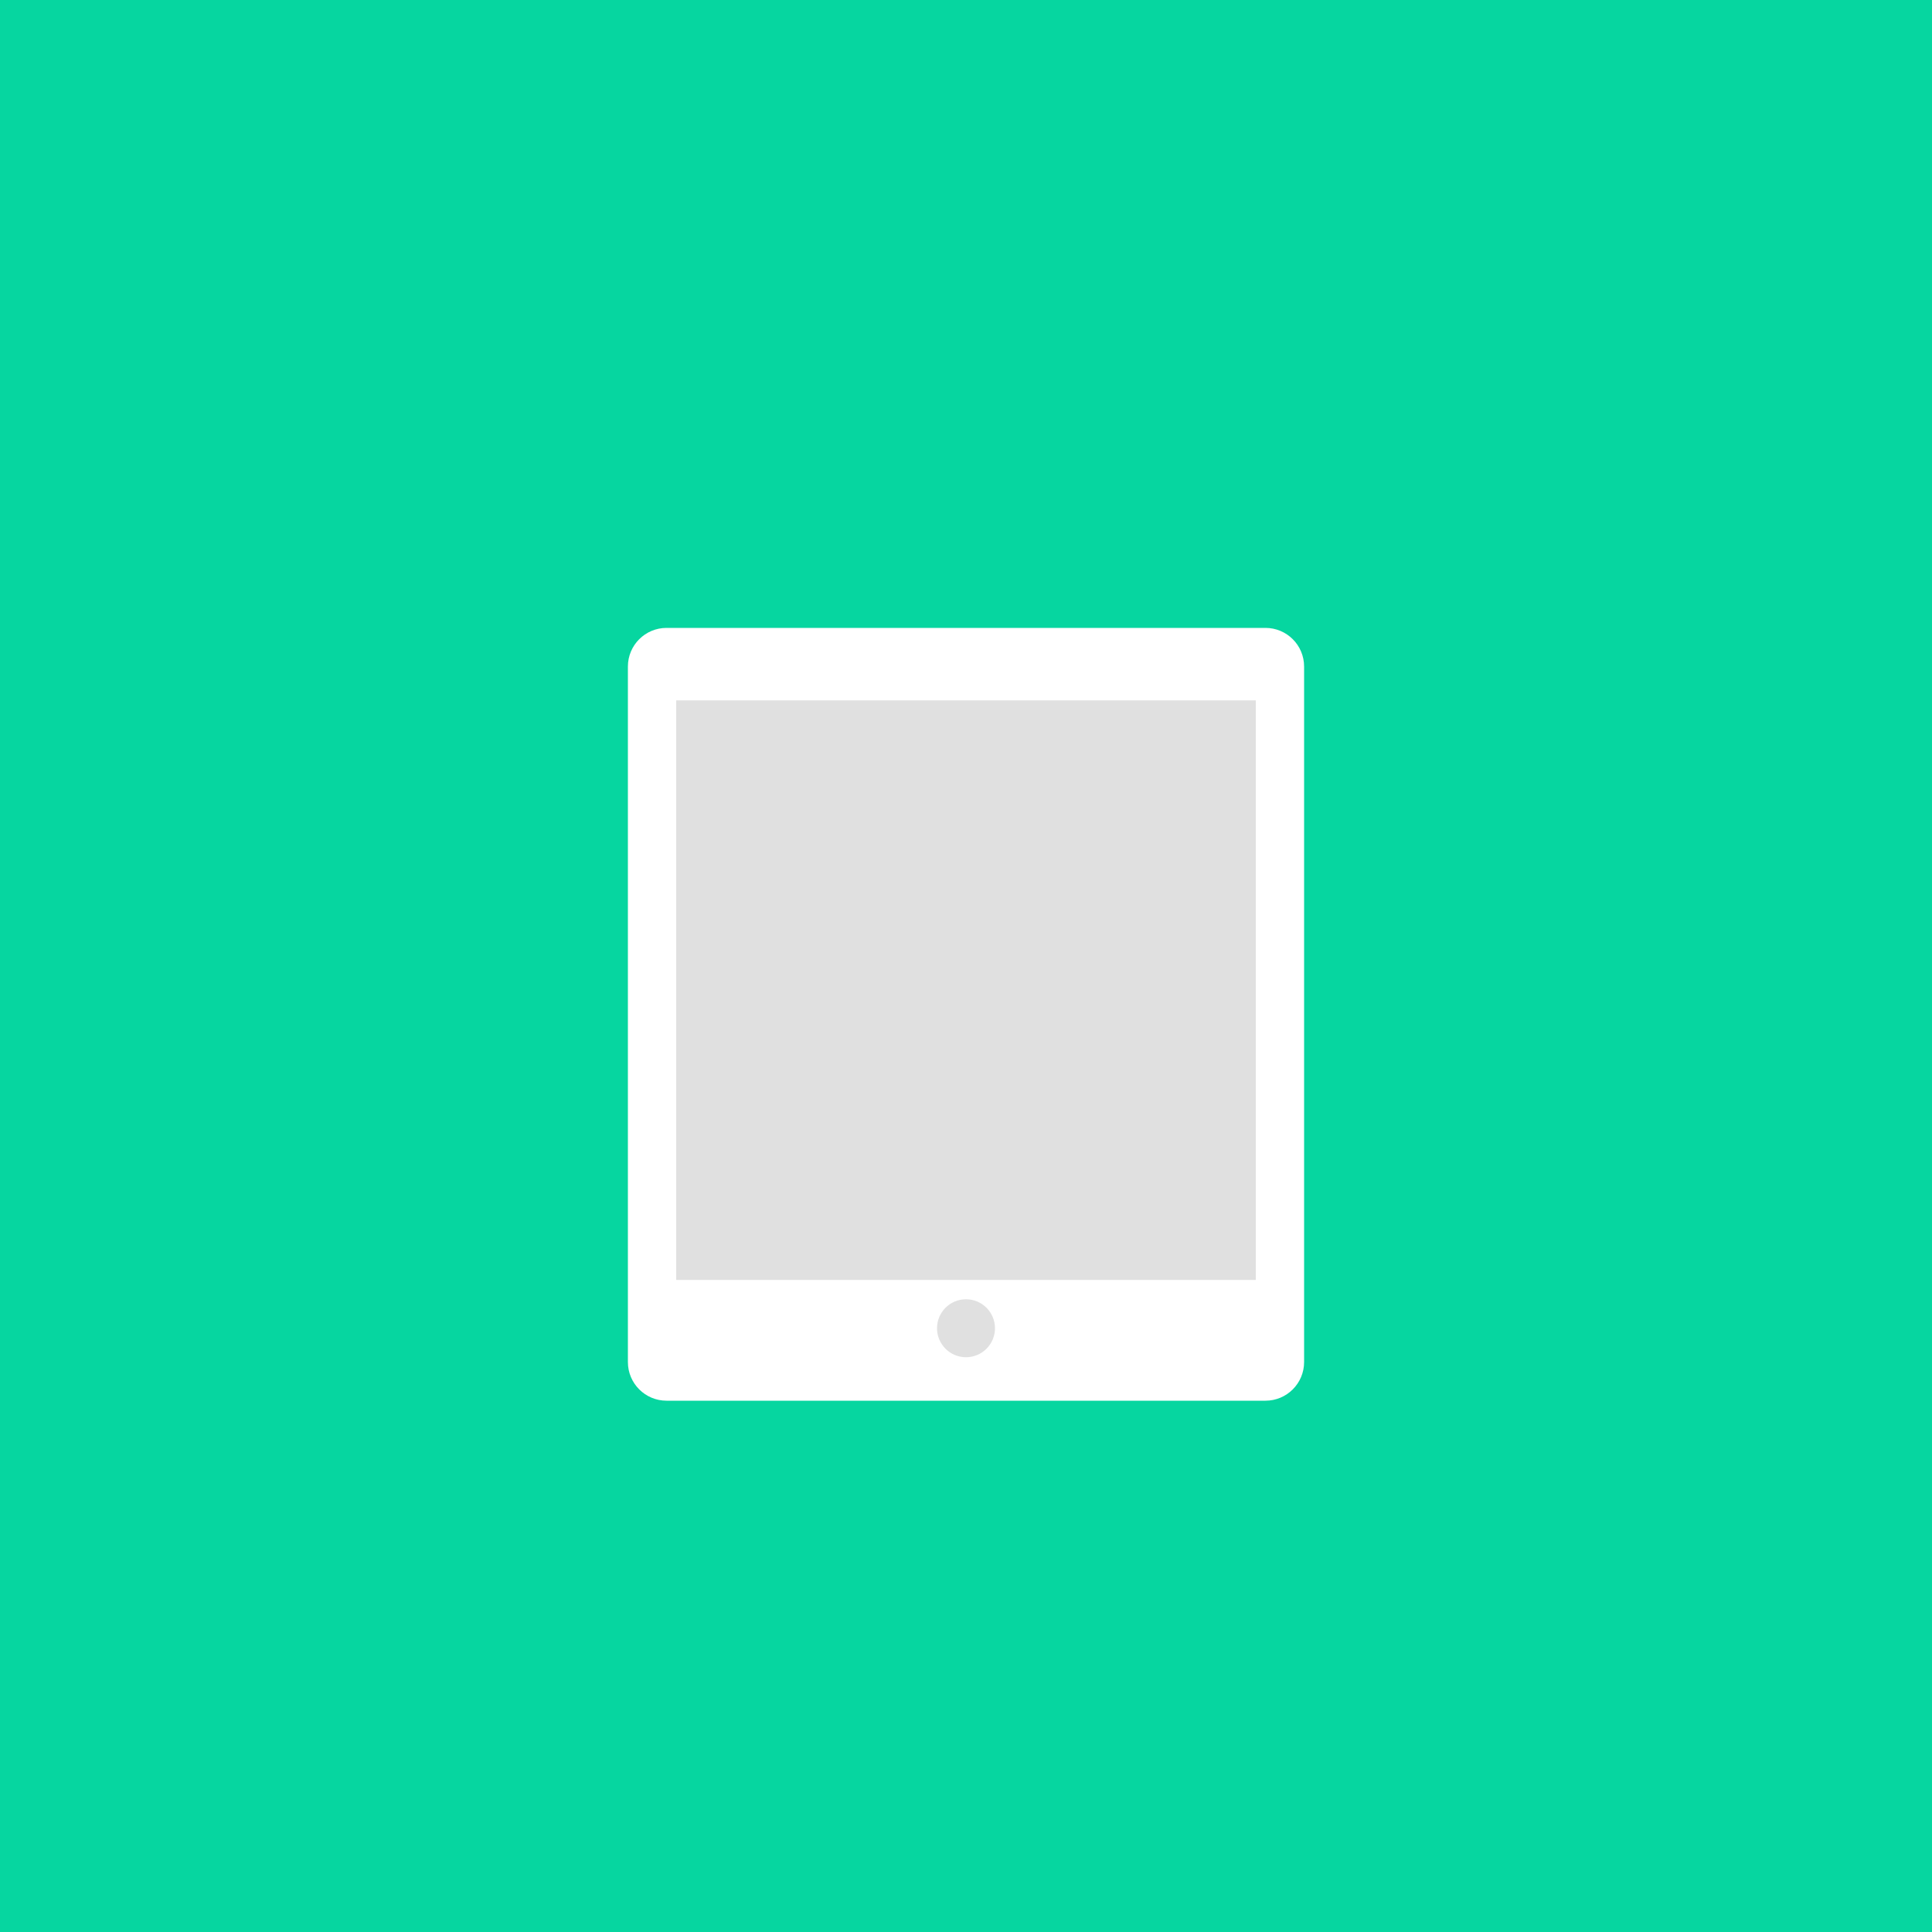
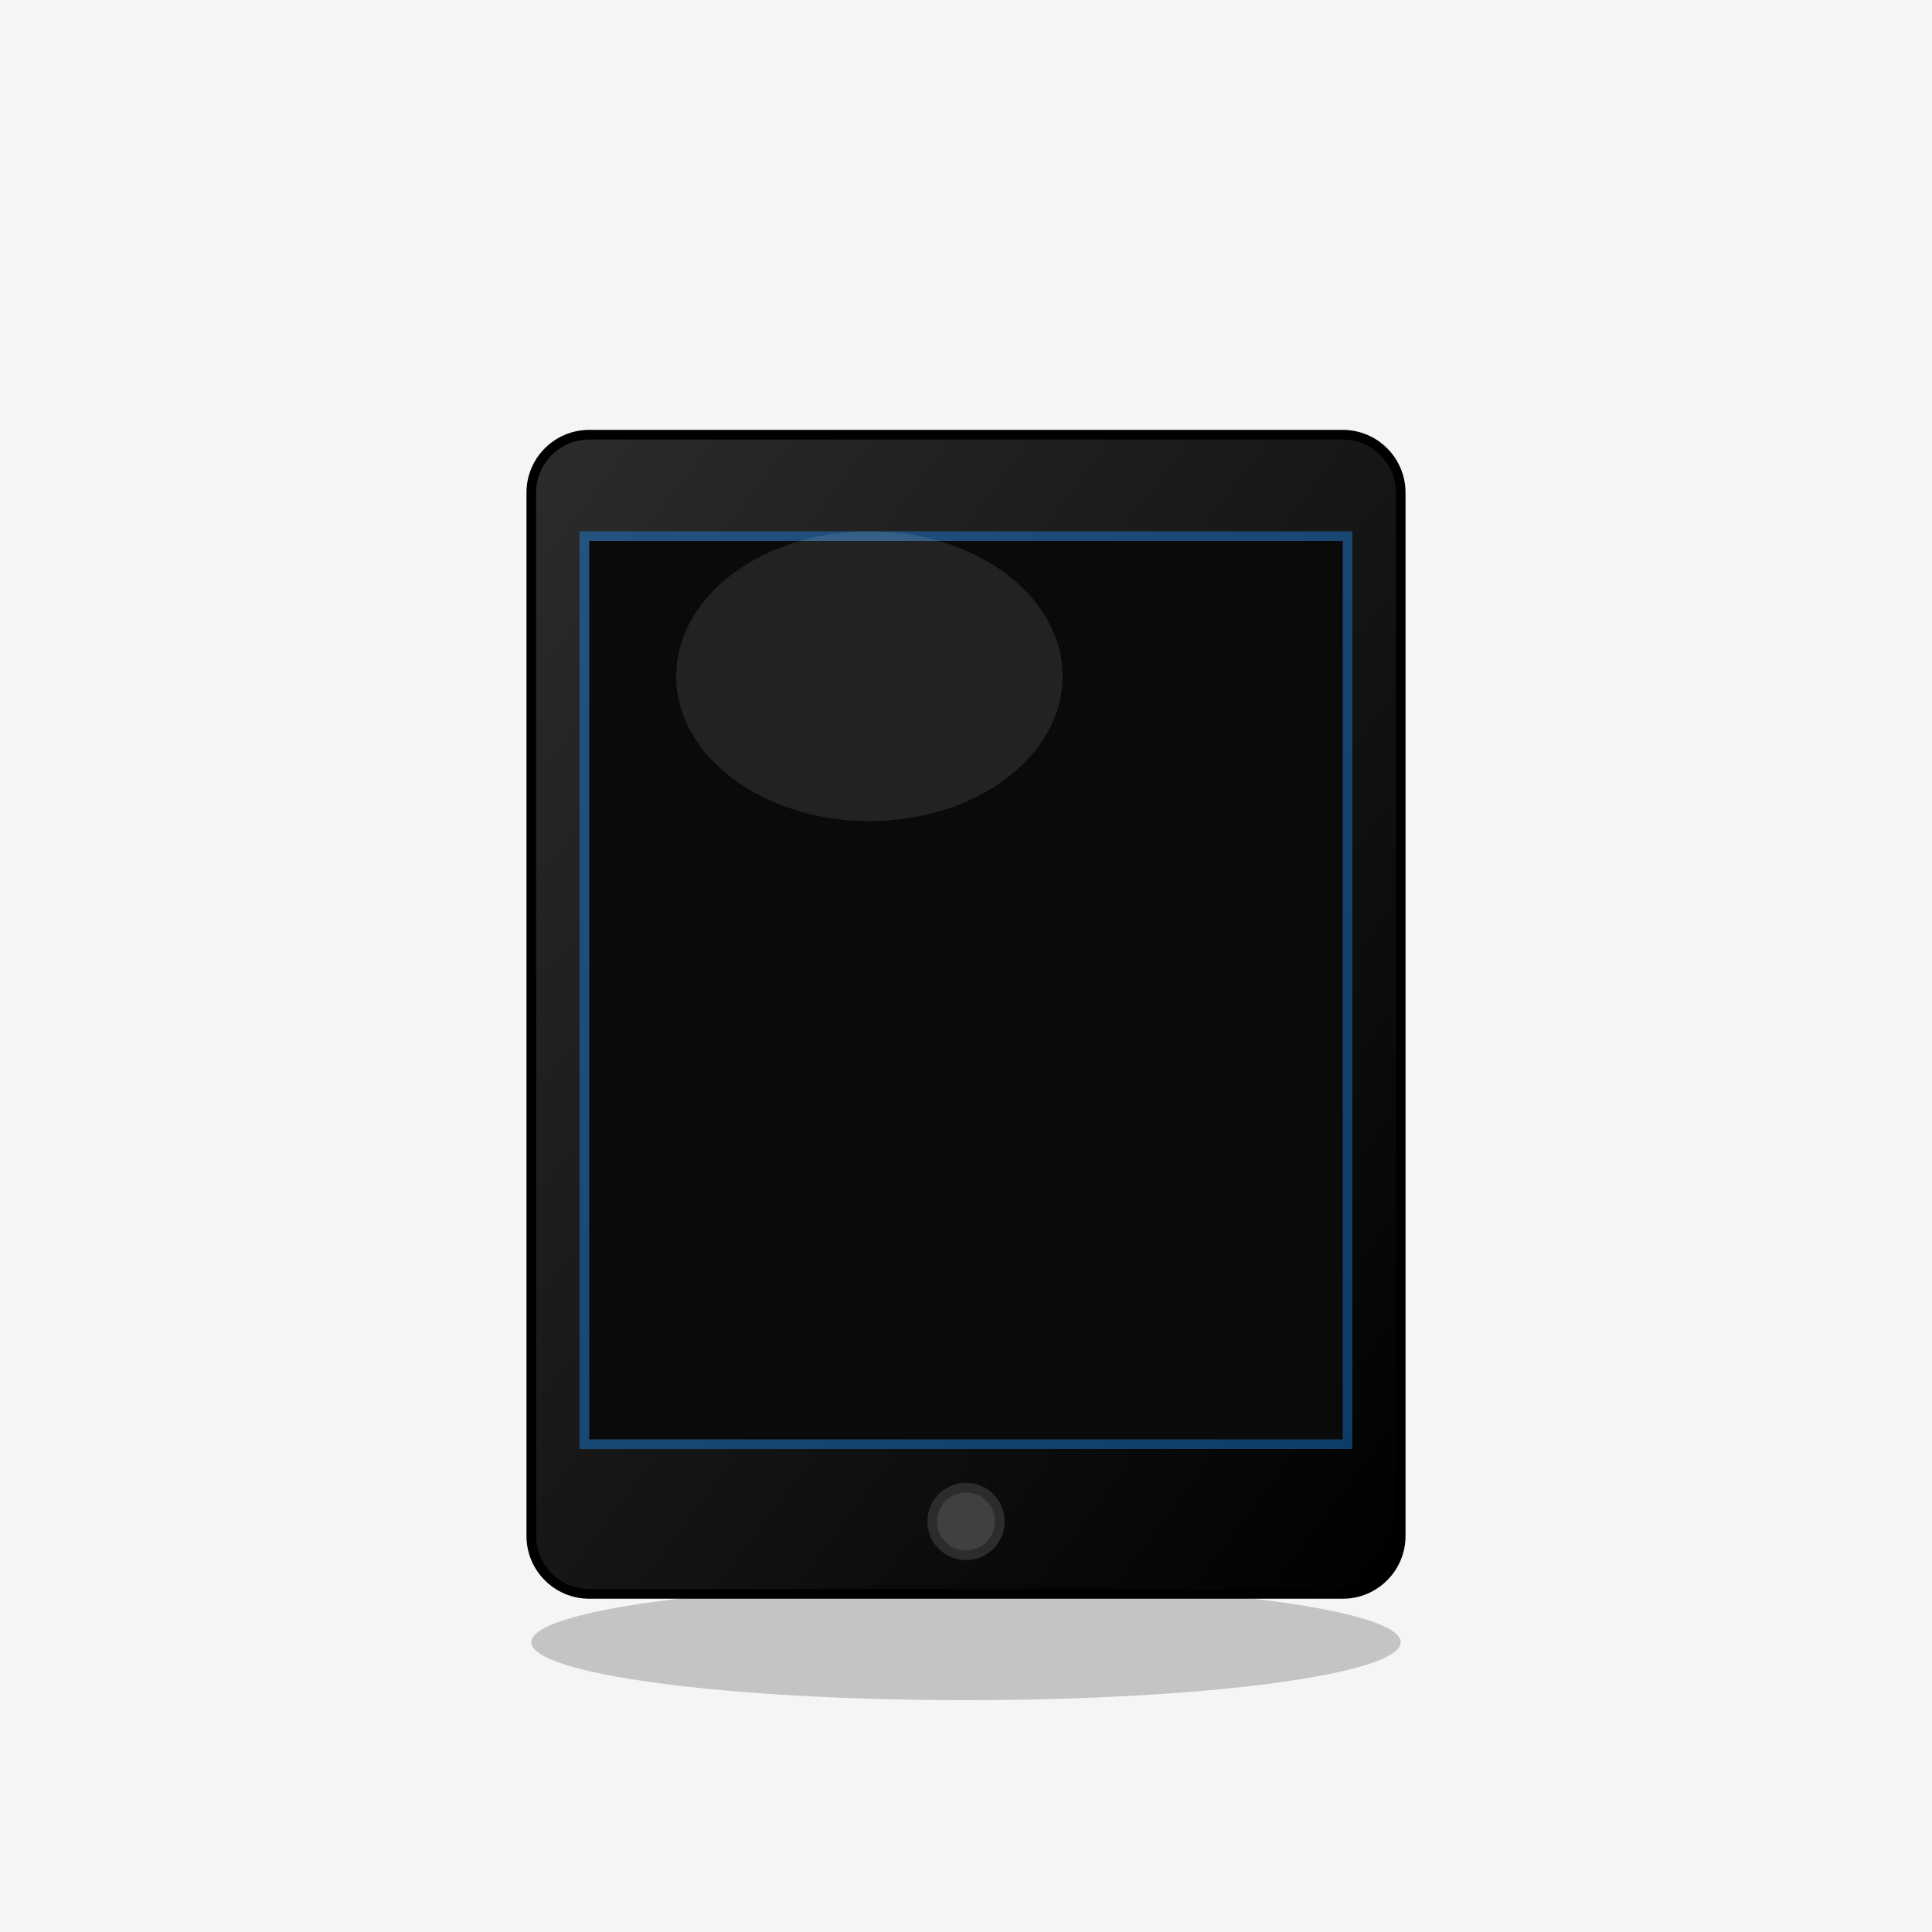
<svg xmlns="http://www.w3.org/2000/svg" width="400" height="400">
-   <rect width="400" height="400" fill="#06D6A0" />
-   <rect x="130" y="130" width="140" height="160" rx="8" fill="#FFF" />
-   <rect x="140" y="145" width="120" height="120" fill="#E0E0E0" />
-   <circle cx="200" cy="275" r="6" fill="#E0E0E0" />
+   <defs>
+     <linearGradient id="tablet-grad" x1="0%" y1="0%" x2="100%" y2="100%">
+       <stop offset="0%" style="stop-color:#2C2C2C;stop-opacity:1" />
+       <stop offset="100%" style="stop-color:#000000;stop-opacity:1" />
+     </linearGradient>
+   </defs>
+   <rect width="400" height="400" fill="#F5F5F5" />
+   <rect x="110" y="90" width="180" height="240" rx="12" fill="url(#tablet-grad)" stroke="#000" stroke-width="2" />
+   <rect x="120" y="110" width="160" height="190" fill="#1E90FF" opacity="0.4" />
+   <rect x="122" y="112" width="156" height="186" fill="#0A0A0A" />
+   <circle cx="200" cy="315" r="8" fill="#2C2C2C" />
+   <circle cx="200" cy="315" r="6" fill="#404040" />
+   <ellipse cx="180" cy="140" rx="40" ry="30" fill="#FFFFFF" opacity="0.1" />
+   <ellipse cx="200" cy="340" rx="90" ry="12" fill="#000" opacity="0.2" />
</svg>
